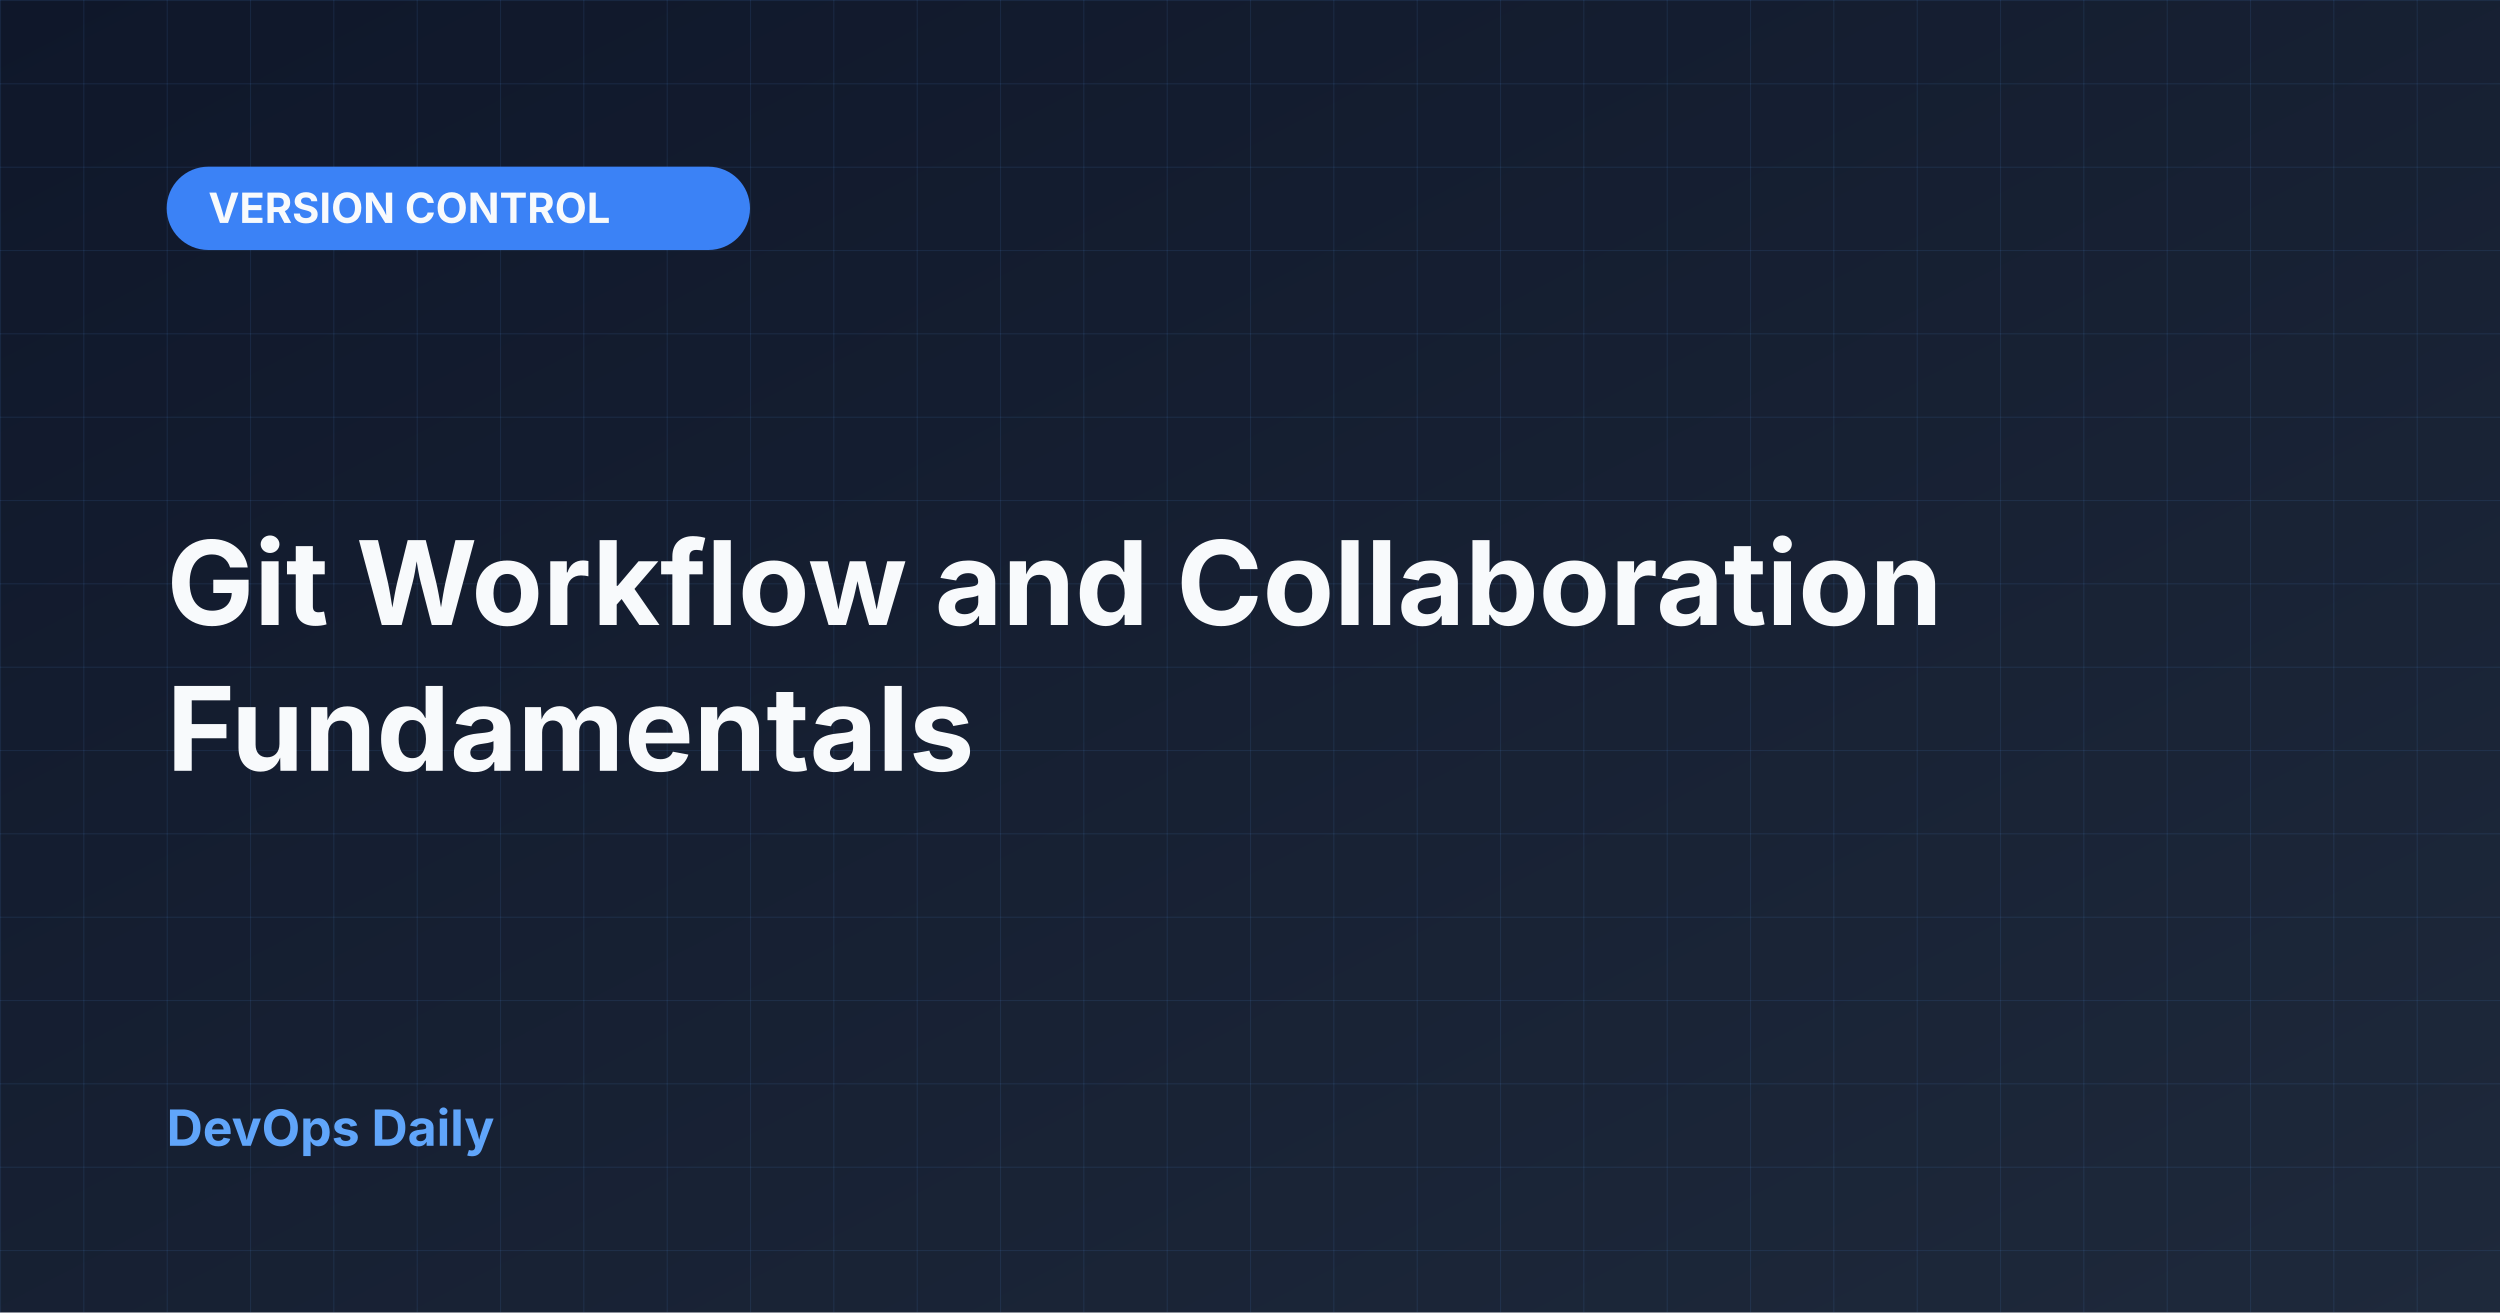
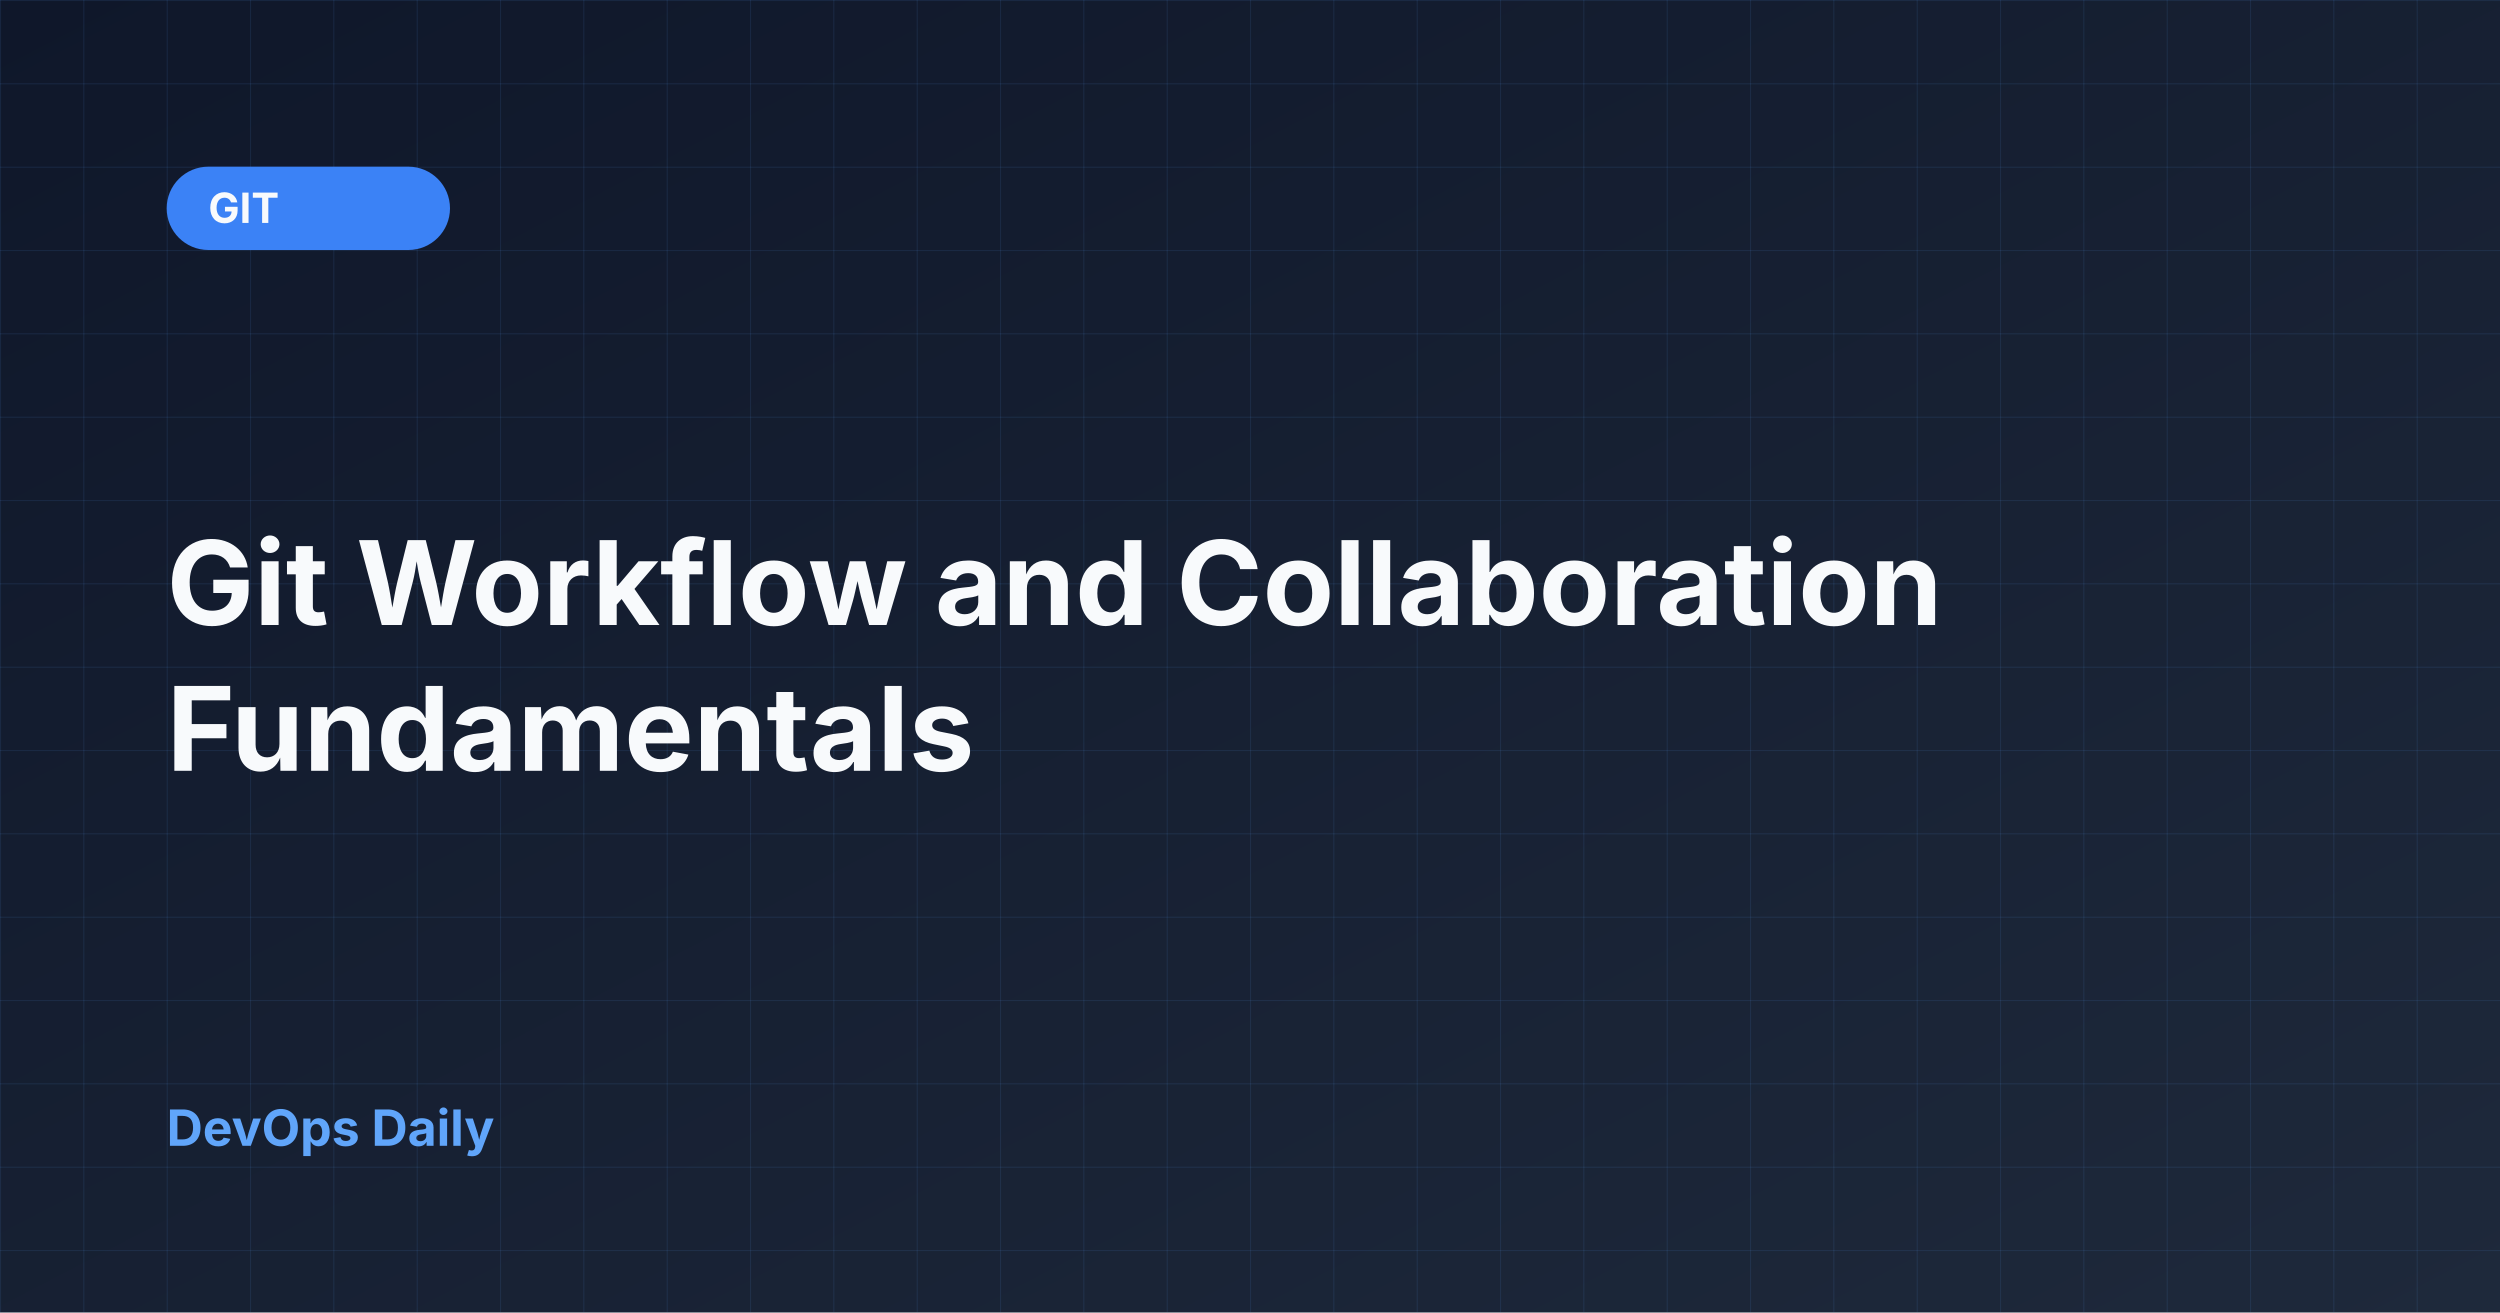
<svg xmlns="http://www.w3.org/2000/svg" width="1200" height="630">
  <defs>
    <linearGradient id="bgGradient" x1="0%" y1="0%" x2="100%" y2="100%">
      <stop offset="0%" style="stop-color:#0f172a;stop-opacity:1" />
      <stop offset="100%" style="stop-color:#1e293b;stop-opacity:1" />
    </linearGradient>
    <pattern id="grid" x="0" y="0" width="40" height="40" patternUnits="userSpaceOnUse">
      <line x1="0" y1="0" x2="0" y2="40" stroke="#60a5fa" stroke-width="1" opacity="0.1" />
      <line x1="0" y1="0" x2="40" y2="0" stroke="#60a5fa" stroke-width="1" opacity="0.1" />
    </pattern>
  </defs>
  <rect width="1200" height="630" fill="url(#bgGradient)" />
  <rect width="1200" height="630" fill="url(#grid)" />
-   <rect x="80" y="80" width="280" height="40" rx="20" fill="#3b82f6" />
-   <text x="100" y="107" font-family="system-ui, -apple-system, sans-serif" font-size="20" font-weight="bold" fill="#f8fafc">VERSION CONTROL</text>
+   <rect x="80" y="80" width="136" height="40" rx="20" fill="#3b82f6" />
+   <text x="100" y="107" font-family="system-ui, -apple-system, sans-serif" font-size="20" font-weight="bold" fill="#f8fafc">GIT</text>
  <text x="80" y="300" font-family="system-ui, -apple-system, sans-serif" font-size="56" font-weight="bold" fill="#f8fafc">Git Workflow and Collaboration</text>
  <text x="80" y="370" font-family="system-ui, -apple-system, sans-serif" font-size="56" font-weight="bold" fill="#f8fafc">Fundamentals</text>
  <text x="80" y="550" font-family="system-ui, -apple-system, sans-serif" font-size="24" font-weight="bold" fill="#60a5fa">DevOps Daily</text>
</svg>
